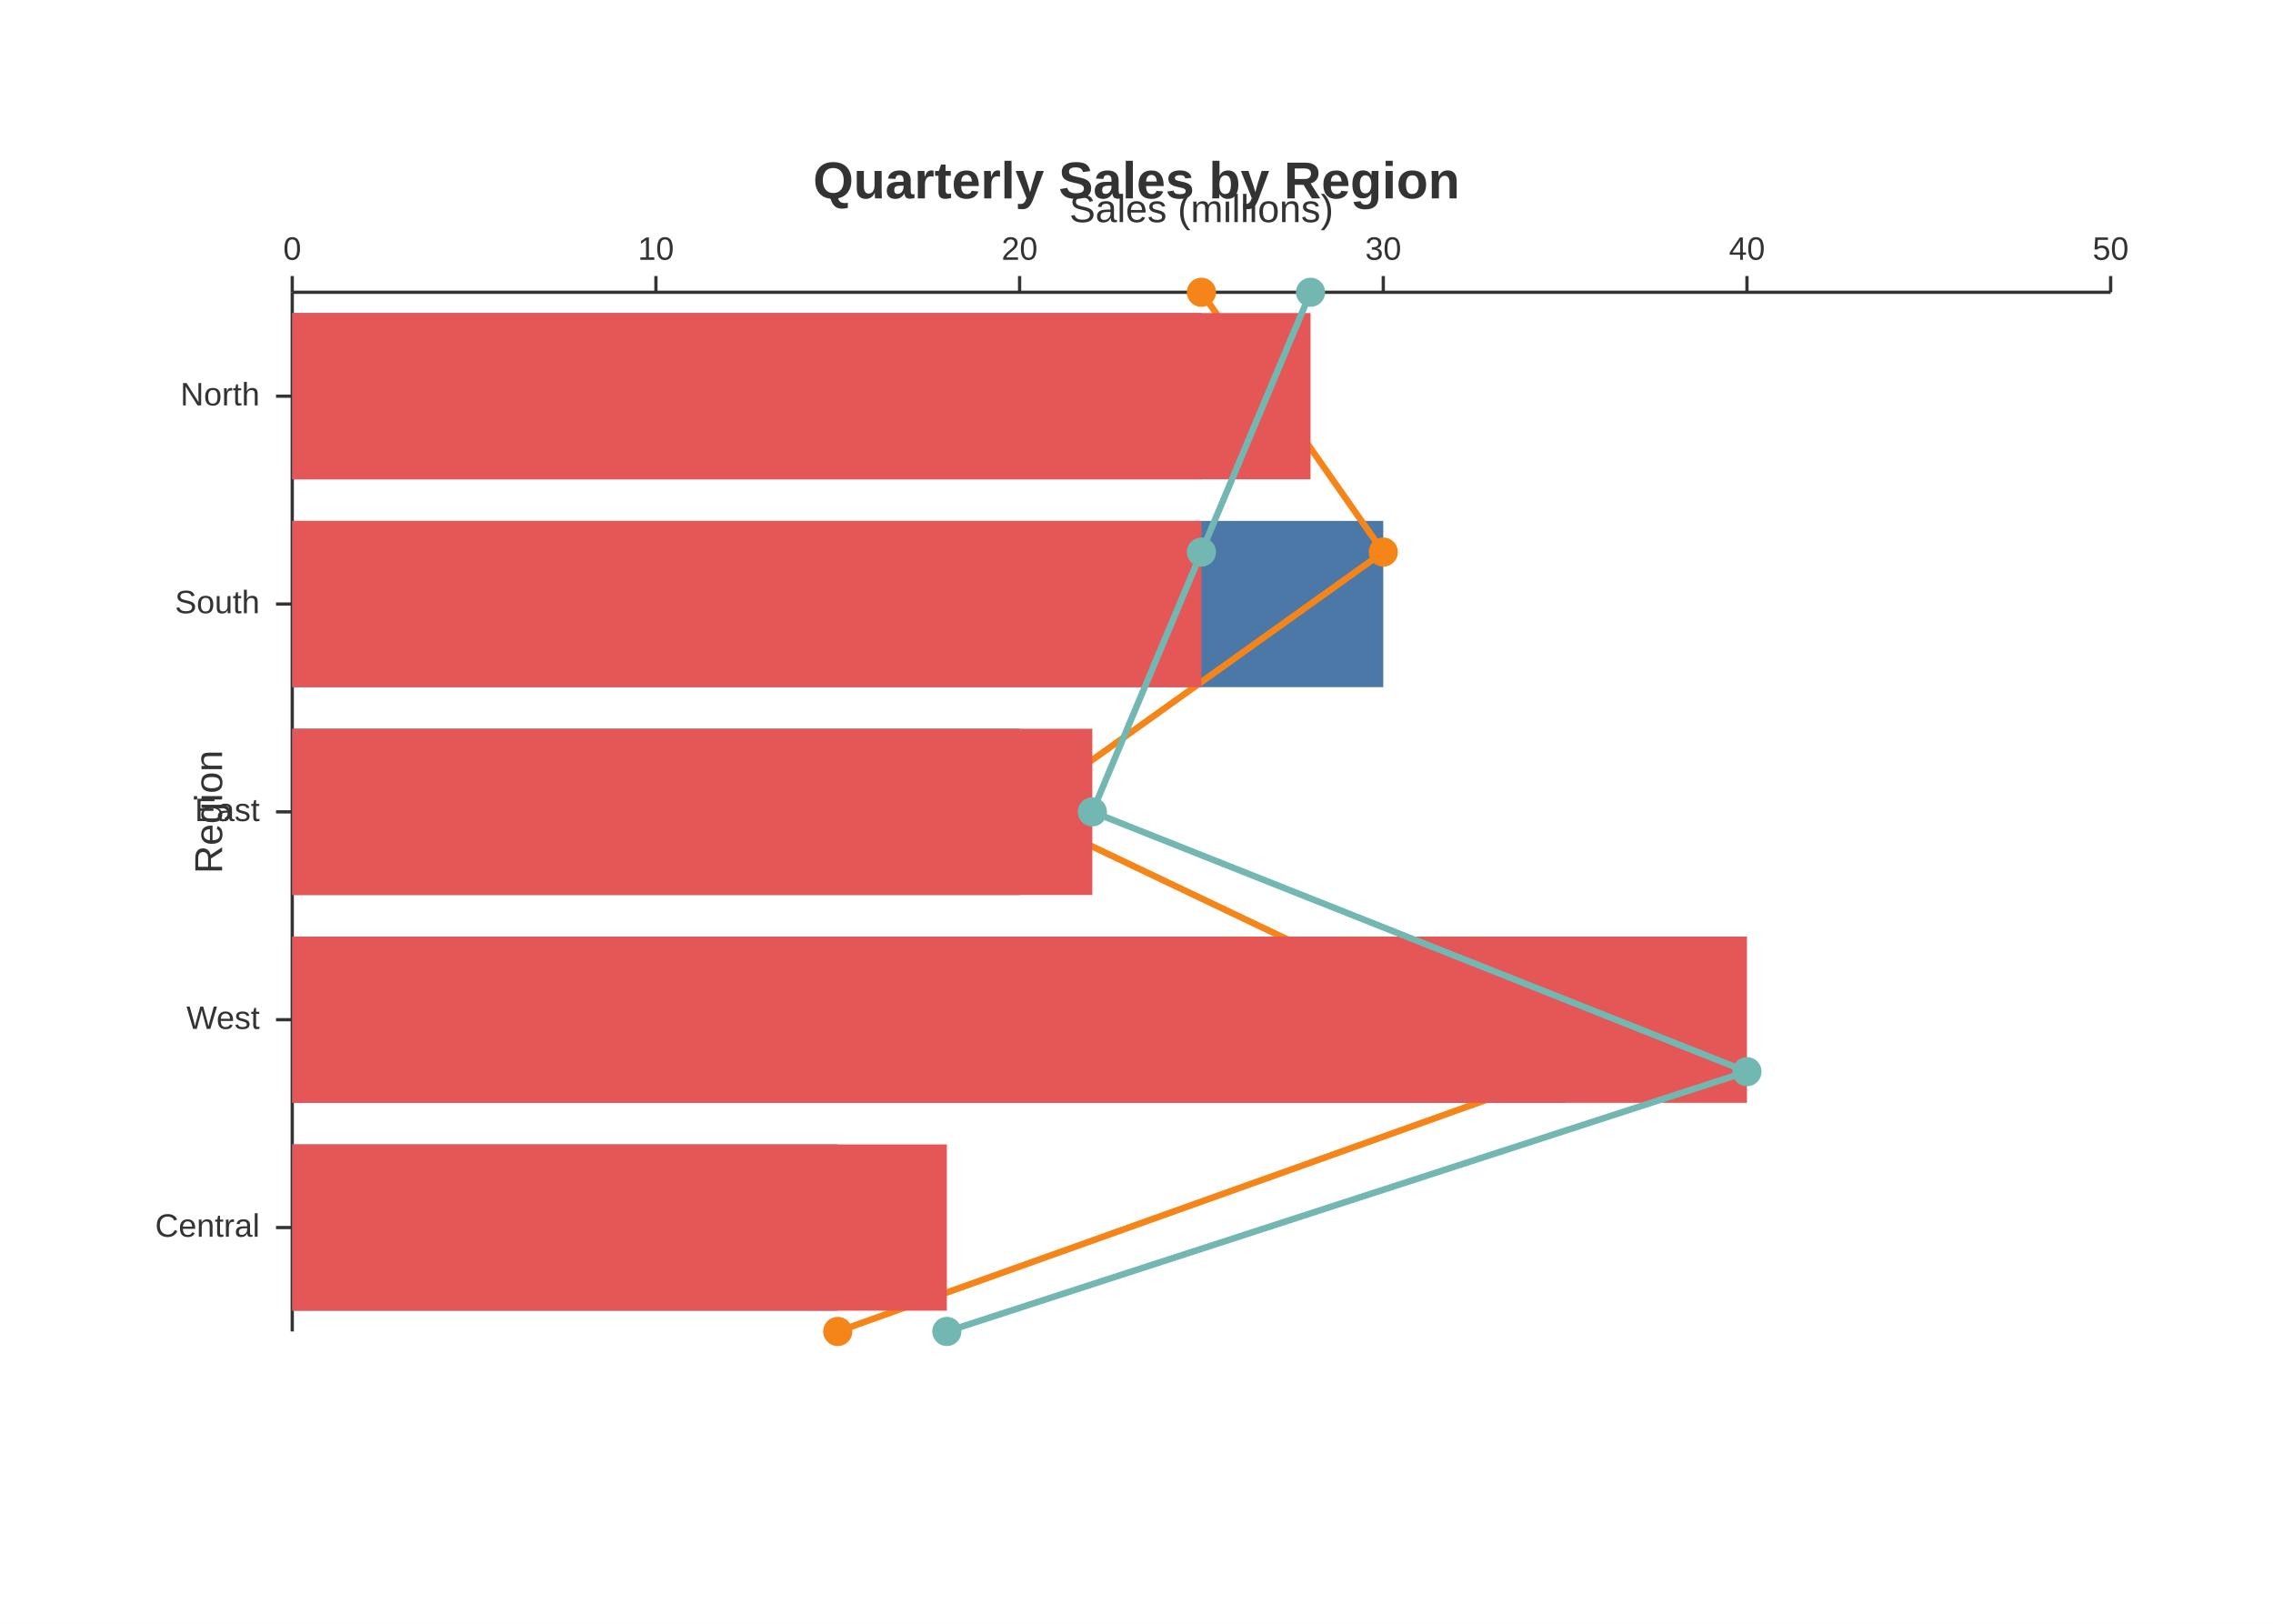
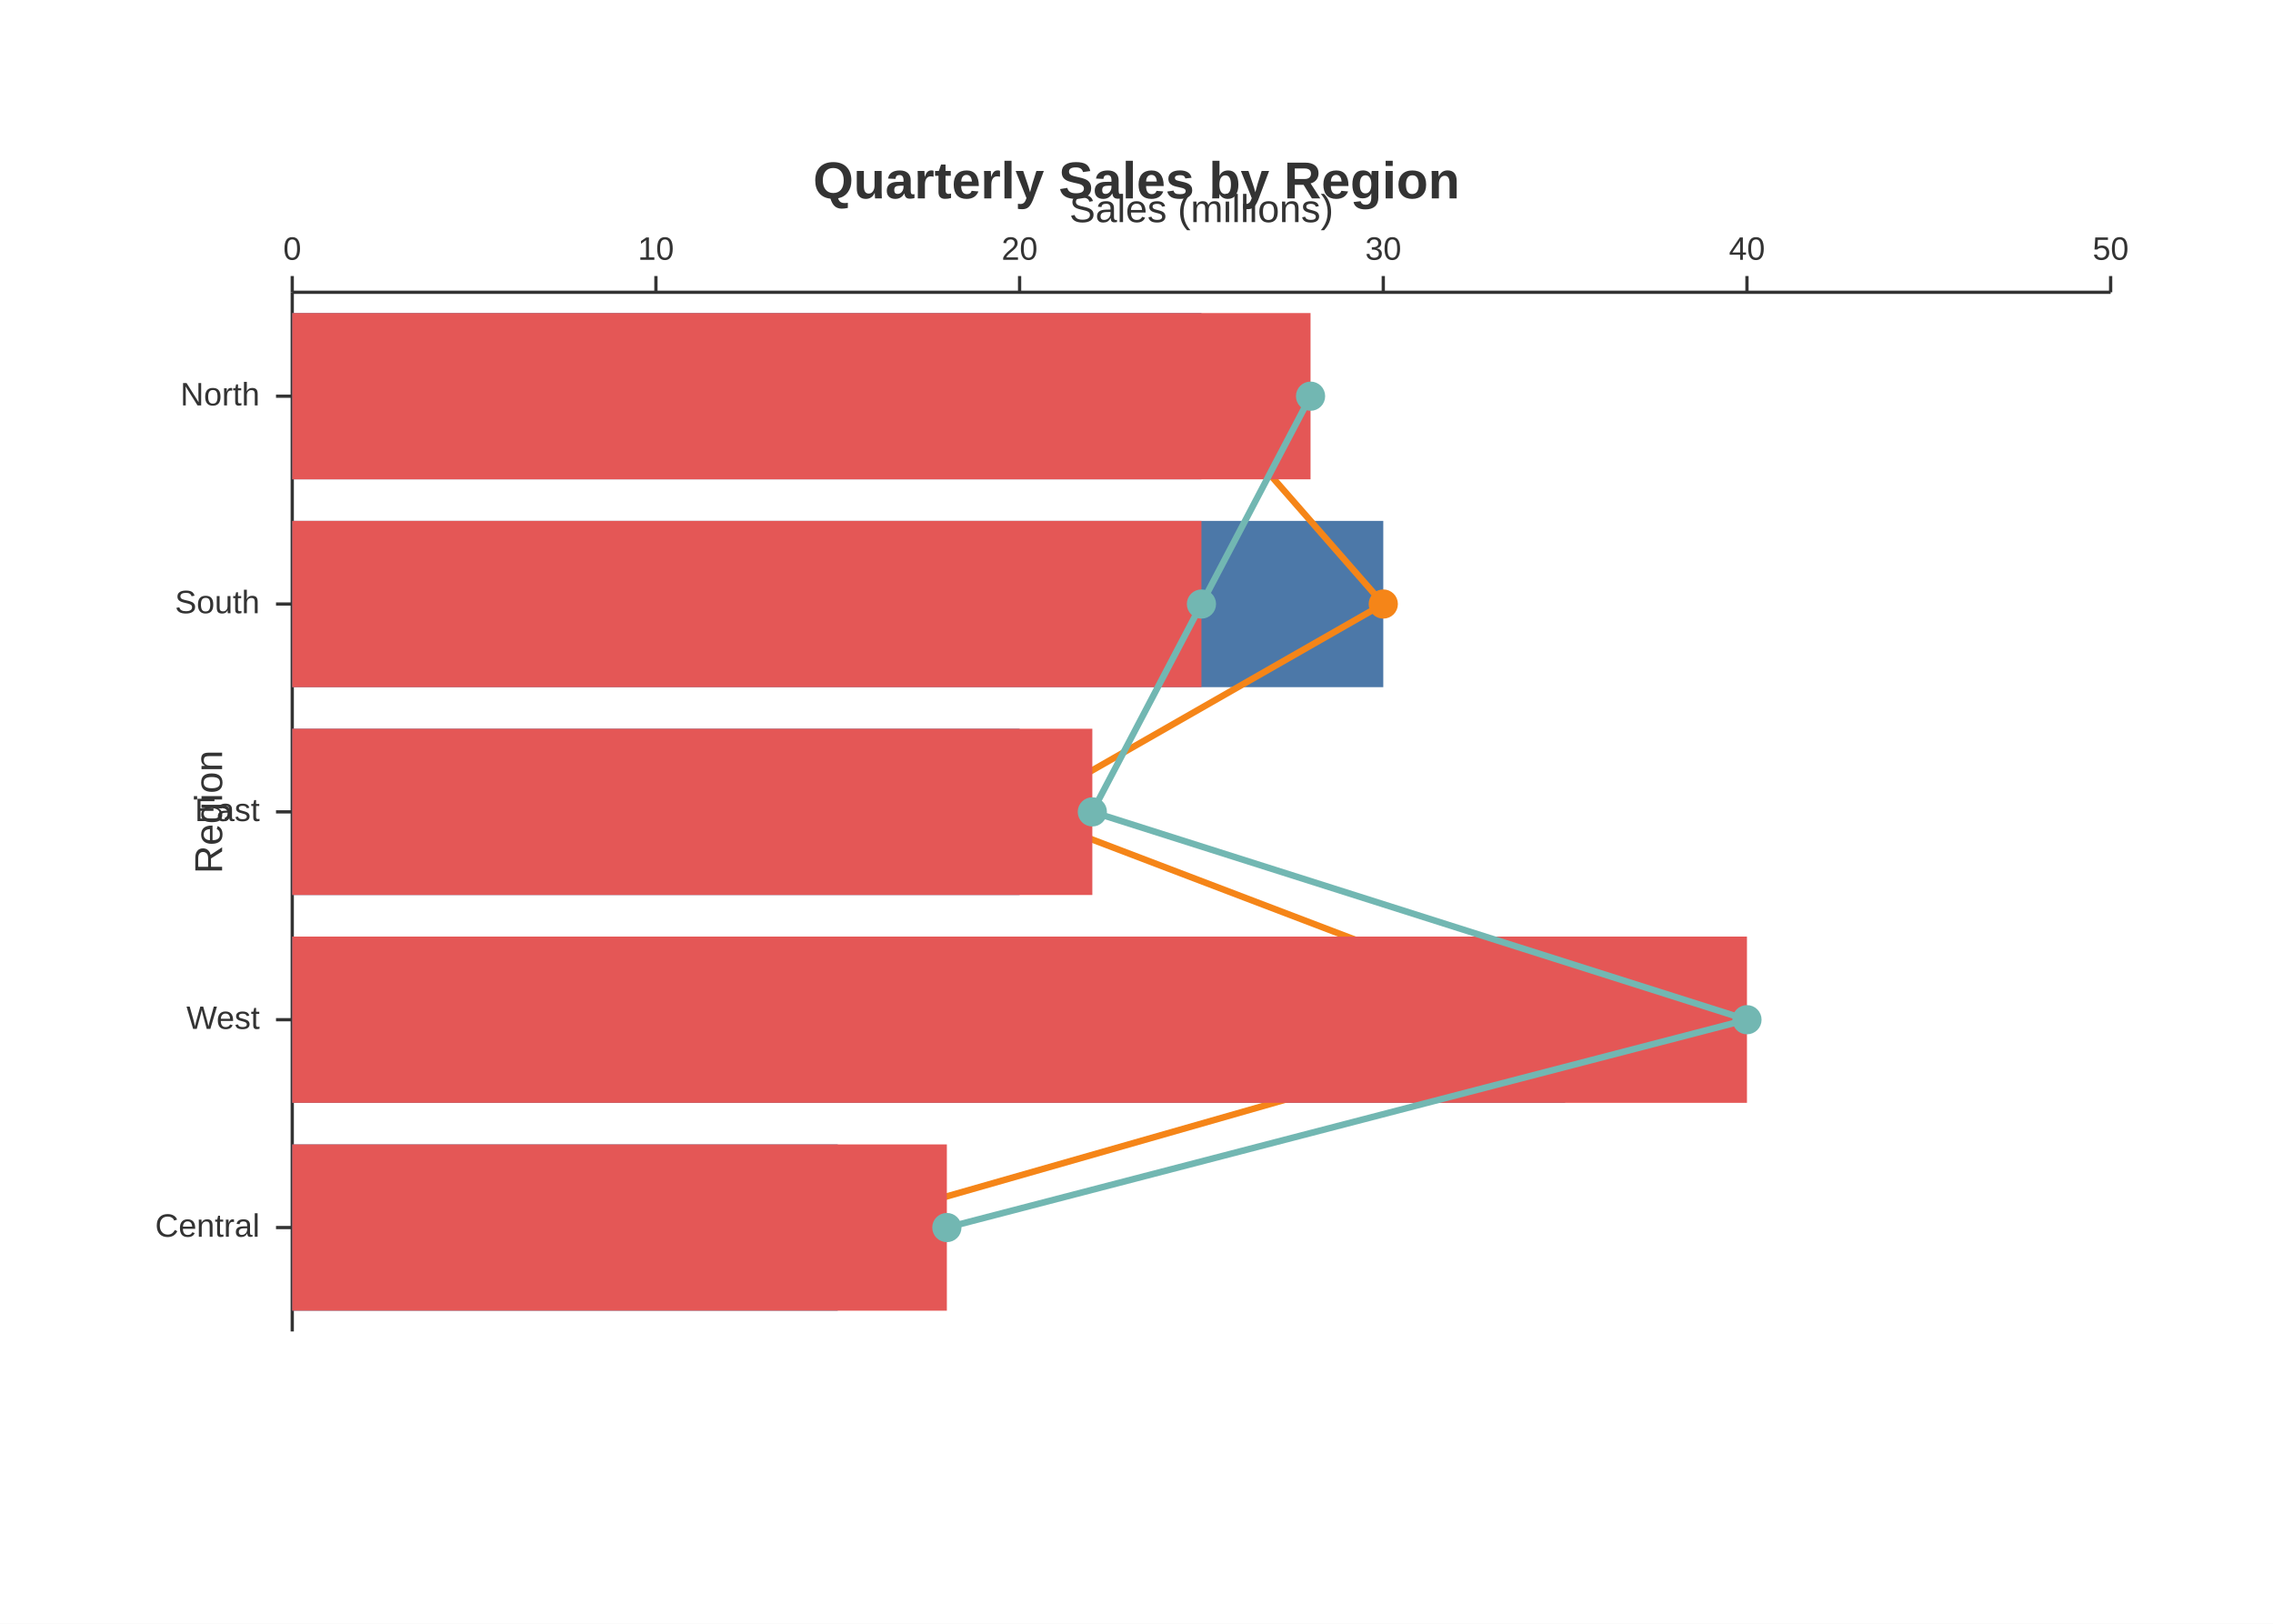
<svg xmlns="http://www.w3.org/2000/svg" width="700" height="500" viewBox="0 0 700 500" class="mermaid">
  <style>

.mermaid {
  font-family: trebuchet ms, verdana, arial, sans-serif;
  font-size: 16px;
}

.node rect,
.node polygon,
.node circle,
.node ellipse,
.node path {
  fill: #ECECFF;
  stroke: #9370DB;
  stroke-width: 1px;
}

.node line {
  stroke: #9370DB;
  stroke-width: 1px;
}

.node .label {
  fill: #333333;
}

.node text {
  fill: #333333;
  font-family: trebuchet ms, verdana, arial, sans-serif;
  font-size: 16px;
}

.edge-path {
  fill: none;
  stroke: #333333;
  stroke-width: 1px;
}

.edge-label {
  fill: #333333;
  font-family: trebuchet ms, verdana, arial, sans-serif;
}

.edge-label-bg {
  fill: rgba(232, 232, 232, 0.8);
}

.subgraph {
  fill: #ffffde;
  stroke: #aaaa33;
  stroke-width: 1px;
}

.subgraph-title {
  fill: #333333;
  font-weight: bold;
}

.cluster rect {
  fill: #ffffde;
  stroke: #aaaa33;
  stroke-width: 1px;
  rx: 5px;
  ry: 5px;
}

.cluster-label {
  fill: #333333;
  font-family: trebuchet ms, verdana, arial, sans-serif;
  font-size: 16px;
  font-weight: bold;
}

marker path {
  fill: #333333;
  stroke: #333333;
}


.xychart-background {
  fill: #ffffff;
}

.xychart-title {
  fill: #333333;
  font-family: trebuchet ms, verdana, arial, sans-serif;
}

.xychart-axis {
  stroke: #333333;
  stroke-width: 1px;
}

.xychart-axis-title {
  fill: #333333;
  font-family: trebuchet ms, verdana, arial, sans-serif;
}

.xychart-axis-label {
  fill: #333333;
  font-family: trebuchet ms, verdana, arial, sans-serif;
}

.xychart-tick {
  stroke: #333333;
  stroke-width: 1px;
}

.xychart-bar {
  stroke-width: 0;
}

.xychart-line {
  fill: none;
  stroke-width: 2px;
}

.xychart-point {
  stroke-width: 1px;
}

  </style>
  <g class="root">
    <g class="clusters">

    </g>
    <g class="edgePaths">

    </g>
    <g class="edgeLabels">

    </g>
    <g class="nodes">

    </g>
    <rect x="0" y="0" width="700" height="500" class="xychart-background" fill="#ffffff" />
-     <text x="350" y="50" class="xychart-title" fill="#333333" dominant-baseline="hanging" font-weight="bold" font-size="16" text-anchor="middle">Quarterly Sales by Region</text>
+     <text x="350" y="50" class="xychart-title" dominant-baseline="hanging" font-size="16" text-anchor="middle" fill="#333333" font-weight="bold">Quarterly Sales by Region</text>
    <path d="M 90 90 L 650 90" class="xychart-axis" stroke-width="1" fill="none" stroke="#333333" />
-     <text x="370" y="65" class="xychart-axis-title" fill="#333333" font-size="12" text-anchor="middle" transform="rotate(0 370 65)" dominant-baseline="middle">Sales (millions)</text>
+     <text x="370" y="65" class="xychart-axis-title" transform="rotate(0 370 65)" dominant-baseline="middle" text-anchor="middle" fill="#333333" font-size="12">Sales (millions)</text>
    <path d="M 90 90 L 90 85" class="xychart-tick" stroke-width="1" stroke="#333333" fill="none" />
-     <text x="90" y="80" class="xychart-axis-label" text-anchor="middle" font-size="10" dominant-baseline="auto" fill="#333333">0</text>
-     <path d="M 202 90 L 202 85" class="xychart-tick" stroke="#333333" fill="none" stroke-width="1" />
-     <text x="202" y="80" class="xychart-axis-label" text-anchor="middle" font-size="10" dominant-baseline="auto" fill="#333333">10</text>
-     <path d="M 314 90 L 314 85" class="xychart-tick" stroke-width="1" fill="none" stroke="#333333" />
-     <text x="314" y="80" class="xychart-axis-label" dominant-baseline="auto" text-anchor="middle" font-size="10" fill="#333333">20</text>
+     <text x="90" y="80" class="xychart-axis-label" fill="#333333" dominant-baseline="auto" font-size="10" text-anchor="middle">0</text>
+     <path d="M 202 90 L 202 85" class="xychart-tick" stroke="#333333" stroke-width="1" fill="none" />
+     <text x="202" y="80" class="xychart-axis-label" fill="#333333" font-size="10" text-anchor="middle" dominant-baseline="auto">10</text>
+     <path d="M 314 90 L 314 85" class="xychart-tick" stroke-width="1" stroke="#333333" fill="none" />
+     <text x="314" y="80" class="xychart-axis-label" dominant-baseline="auto" text-anchor="middle" fill="#333333" font-size="10">20</text>
    <path d="M 426 90 L 426 85" class="xychart-tick" stroke-width="1" fill="none" stroke="#333333" />
-     <text x="426" y="80" class="xychart-axis-label" text-anchor="middle" dominant-baseline="auto" fill="#333333" font-size="10">30</text>
+     <text x="426" y="80" class="xychart-axis-label" fill="#333333" text-anchor="middle" font-size="10" dominant-baseline="auto">30</text>
    <path d="M 538 90 L 538 85" class="xychart-tick" stroke="#333333" stroke-width="1" fill="none" />
-     <text x="538" y="80" class="xychart-axis-label" fill="#333333" dominant-baseline="auto" text-anchor="middle" font-size="10">40</text>
+     <text x="538" y="80" class="xychart-axis-label" dominant-baseline="auto" font-size="10" text-anchor="middle" fill="#333333">40</text>
    <path d="M 650 90 L 650 85" class="xychart-tick" stroke-width="1" fill="none" stroke="#333333" />
-     <text x="650" y="80" class="xychart-axis-label" text-anchor="middle" fill="#333333" font-size="10" dominant-baseline="auto">50</text>
+     <text x="650" y="80" class="xychart-axis-label" text-anchor="middle" dominant-baseline="auto" fill="#333333" font-size="10">50</text>
    <path d="M 90 90 L 90 410" class="xychart-axis" stroke-width="1" fill="none" stroke="#333333" />
-     <text x="65" y="250" class="xychart-axis-title" text-anchor="middle" dominant-baseline="middle" font-size="12" fill="#333333" transform="rotate(-90 65 250)">Region</text>
-     <path d="M 90 122 L 85 122" class="xychart-tick" fill="none" stroke-width="1" stroke="#333333" />
-     <text x="80" y="122" class="xychart-axis-label" text-anchor="end" dominant-baseline="middle" font-size="10" fill="#333333">North</text>
-     <path d="M 90 186 L 85 186" class="xychart-tick" fill="none" stroke="#333333" stroke-width="1" />
-     <text x="80" y="186" class="xychart-axis-label" font-size="10" text-anchor="end" dominant-baseline="middle" fill="#333333">South</text>
+     <text x="65" y="250" class="xychart-axis-title" transform="rotate(-90 65 250)" font-size="12" text-anchor="middle" fill="#333333" dominant-baseline="middle">Region</text>
+     <path d="M 90 122 L 85 122" class="xychart-tick" stroke="#333333" fill="none" stroke-width="1" />
+     <text x="80" y="122" class="xychart-axis-label" text-anchor="end" font-size="10" dominant-baseline="middle" fill="#333333">North</text>
+     <path d="M 90 186 L 85 186" class="xychart-tick" stroke="#333333" stroke-width="1" fill="none" />
+     <text x="80" y="186" class="xychart-axis-label" fill="#333333" dominant-baseline="middle" font-size="10" text-anchor="end">South</text>
    <path d="M 90 250 L 85 250" class="xychart-tick" fill="none" stroke="#333333" stroke-width="1" />
    <text x="80" y="250" class="xychart-axis-label" dominant-baseline="middle" text-anchor="end" font-size="10" fill="#333333">East</text>
-     <path d="M 90 314 L 85 314" class="xychart-tick" stroke="#333333" stroke-width="1" fill="none" />
-     <text x="80" y="314" class="xychart-axis-label" fill="#333333" dominant-baseline="middle" font-size="10" text-anchor="end">West</text>
-     <path d="M 90 378 L 85 378" class="xychart-tick" stroke-width="1" fill="none" stroke="#333333" />
-     <text x="80" y="378" class="xychart-axis-label" dominant-baseline="middle" text-anchor="end" font-size="10" fill="#333333">Central</text>
+     <path d="M 90 314 L 85 314" class="xychart-tick" fill="none" stroke="#333333" stroke-width="1" />
+     <text x="80" y="314" class="xychart-axis-label" dominant-baseline="middle" text-anchor="end" fill="#333333" font-size="10">West</text>
+     <path d="M 90 378 L 85 378" class="xychart-tick" stroke="#333333" stroke-width="1" fill="none" />
+     <text x="80" y="378" class="xychart-axis-label" font-size="10" dominant-baseline="middle" fill="#333333" text-anchor="end">Central</text>
    <rect x="90" y="96.4" width="280" height="51.2" class="xychart-bar" fill="#4C78A8" />
    <rect x="90" y="160.4" width="336" height="51.2" class="xychart-bar" fill="#4C78A8" />
    <rect x="90" y="224.4" width="224" height="51.2" class="xychart-bar" fill="#4C78A8" />
    <rect x="90" y="288.4" width="392" height="51.2" class="xychart-bar" fill="#4C78A8" />
    <rect x="90" y="352.4" width="168" height="51.2" class="xychart-bar" fill="#4C78A8" />
-     <path d="M 370 90 L 426 170 L 314 250 L 482 330 L 258 410" class="xychart-line" fill="none" stroke="#F58518" stroke-width="2" />
-     <circle cx="370" cy="90" r="4" class="xychart-point" stroke="#F58518" fill="#F58518" />
-     <circle cx="426" cy="170" r="4" class="xychart-point" stroke="#F58518" fill="#F58518" />
+     <path d="M 370 122 L 426 186 L 314 250 L 482 314 L 258 378" class="xychart-line" stroke-width="2" fill="none" stroke="#F58518" />
+     <circle cx="370" cy="122" r="4" class="xychart-point" fill="#F58518" stroke="#F58518" />
+     <circle cx="426" cy="186" r="4" class="xychart-point" stroke="#F58518" fill="#F58518" />
    <circle cx="314" cy="250" r="4" class="xychart-point" stroke="#F58518" fill="#F58518" />
-     <circle cx="482" cy="330" r="4" class="xychart-point" fill="#F58518" stroke="#F58518" />
-     <circle cx="258" cy="410" r="4" class="xychart-point" stroke="#F58518" fill="#F58518" />
+     <circle cx="482" cy="314" r="4" class="xychart-point" fill="#F58518" stroke="#F58518" />
+     <circle cx="258" cy="378" r="4" class="xychart-point" stroke="#F58518" fill="#F58518" />
    <rect x="90" y="96.4" width="313.6" height="51.2" class="xychart-bar" fill="#E45756" />
    <rect x="90" y="160.4" width="280" height="51.2" class="xychart-bar" fill="#E45756" />
    <rect x="90" y="224.4" width="246.4" height="51.2" class="xychart-bar" fill="#E45756" />
    <rect x="90" y="288.4" width="448" height="51.2" class="xychart-bar" fill="#E45756" />
    <rect x="90" y="352.4" width="201.6" height="51.2" class="xychart-bar" fill="#E45756" />
-     <path d="M 403.6 90 L 370 170 L 336.4 250 L 538 330 L 291.6 410" class="xychart-line" stroke-width="2" stroke="#72B7B2" fill="none" />
-     <circle cx="403.6" cy="90" r="4" class="xychart-point" fill="#72B7B2" stroke="#72B7B2" />
-     <circle cx="370" cy="170" r="4" class="xychart-point" stroke="#72B7B2" fill="#72B7B2" />
+     <path d="M 403.6 122 L 370 186 L 336.4 250 L 538 314 L 291.6 378" class="xychart-line" stroke="#72B7B2" stroke-width="2" fill="none" />
+     <circle cx="403.6" cy="122" r="4" class="xychart-point" fill="#72B7B2" stroke="#72B7B2" />
+     <circle cx="370" cy="186" r="4" class="xychart-point" stroke="#72B7B2" fill="#72B7B2" />
    <circle cx="336.4" cy="250" r="4" class="xychart-point" stroke="#72B7B2" fill="#72B7B2" />
-     <circle cx="538" cy="330" r="4" class="xychart-point" fill="#72B7B2" stroke="#72B7B2" />
-     <circle cx="291.6" cy="410" r="4" class="xychart-point" fill="#72B7B2" stroke="#72B7B2" />
+     <circle cx="538" cy="314" r="4" class="xychart-point" fill="#72B7B2" stroke="#72B7B2" />
+     <circle cx="291.6" cy="378" r="4" class="xychart-point" fill="#72B7B2" stroke="#72B7B2" />
  </g>
</svg>
